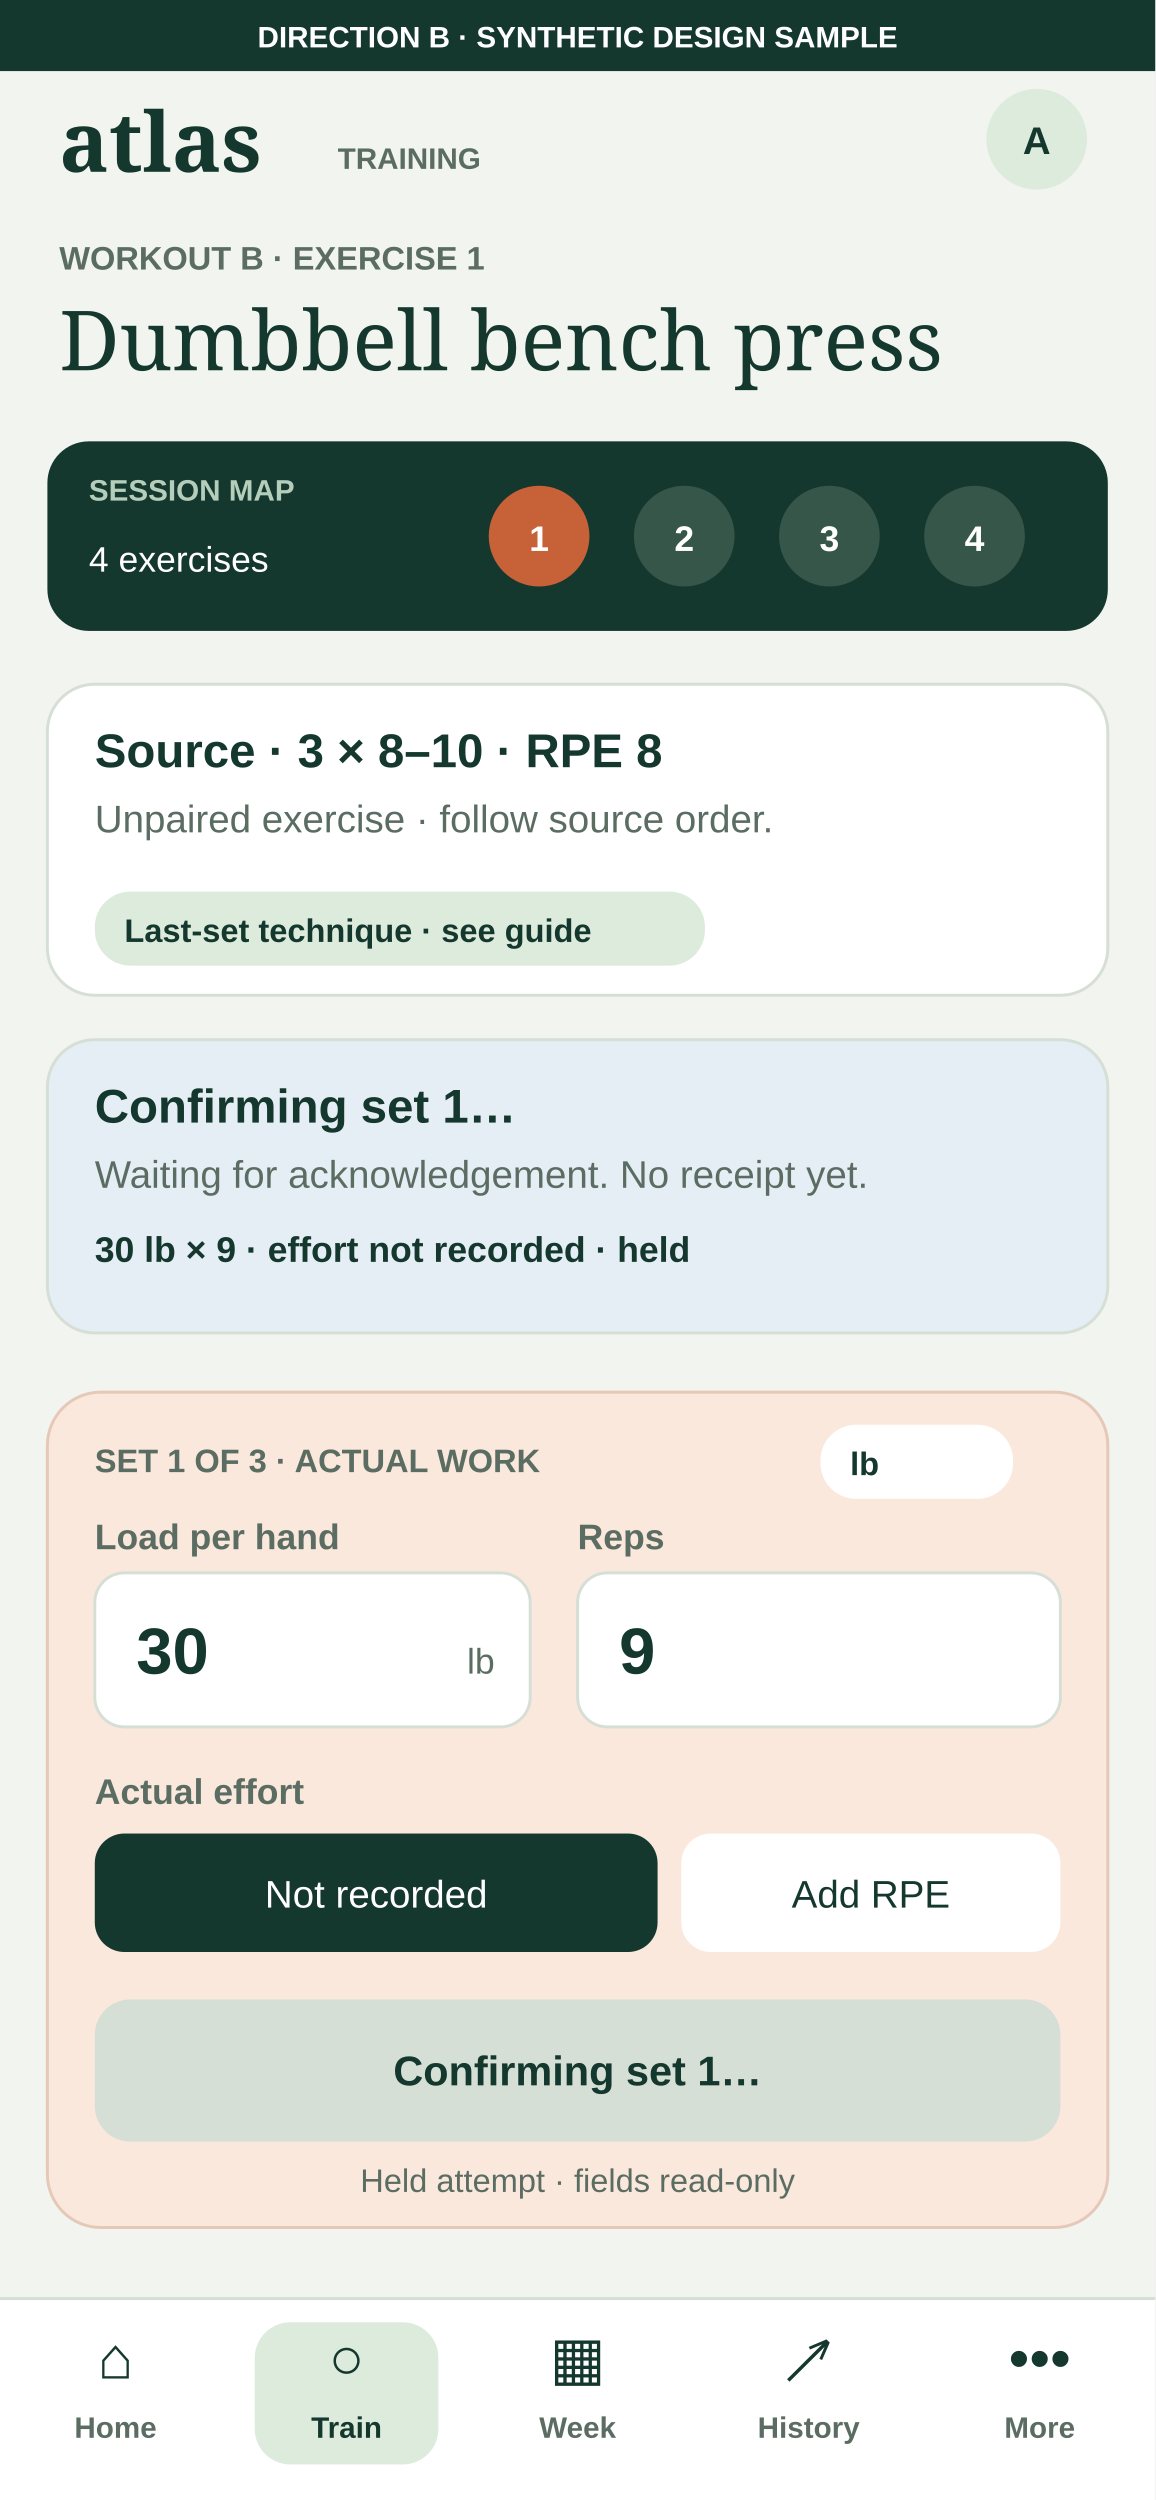
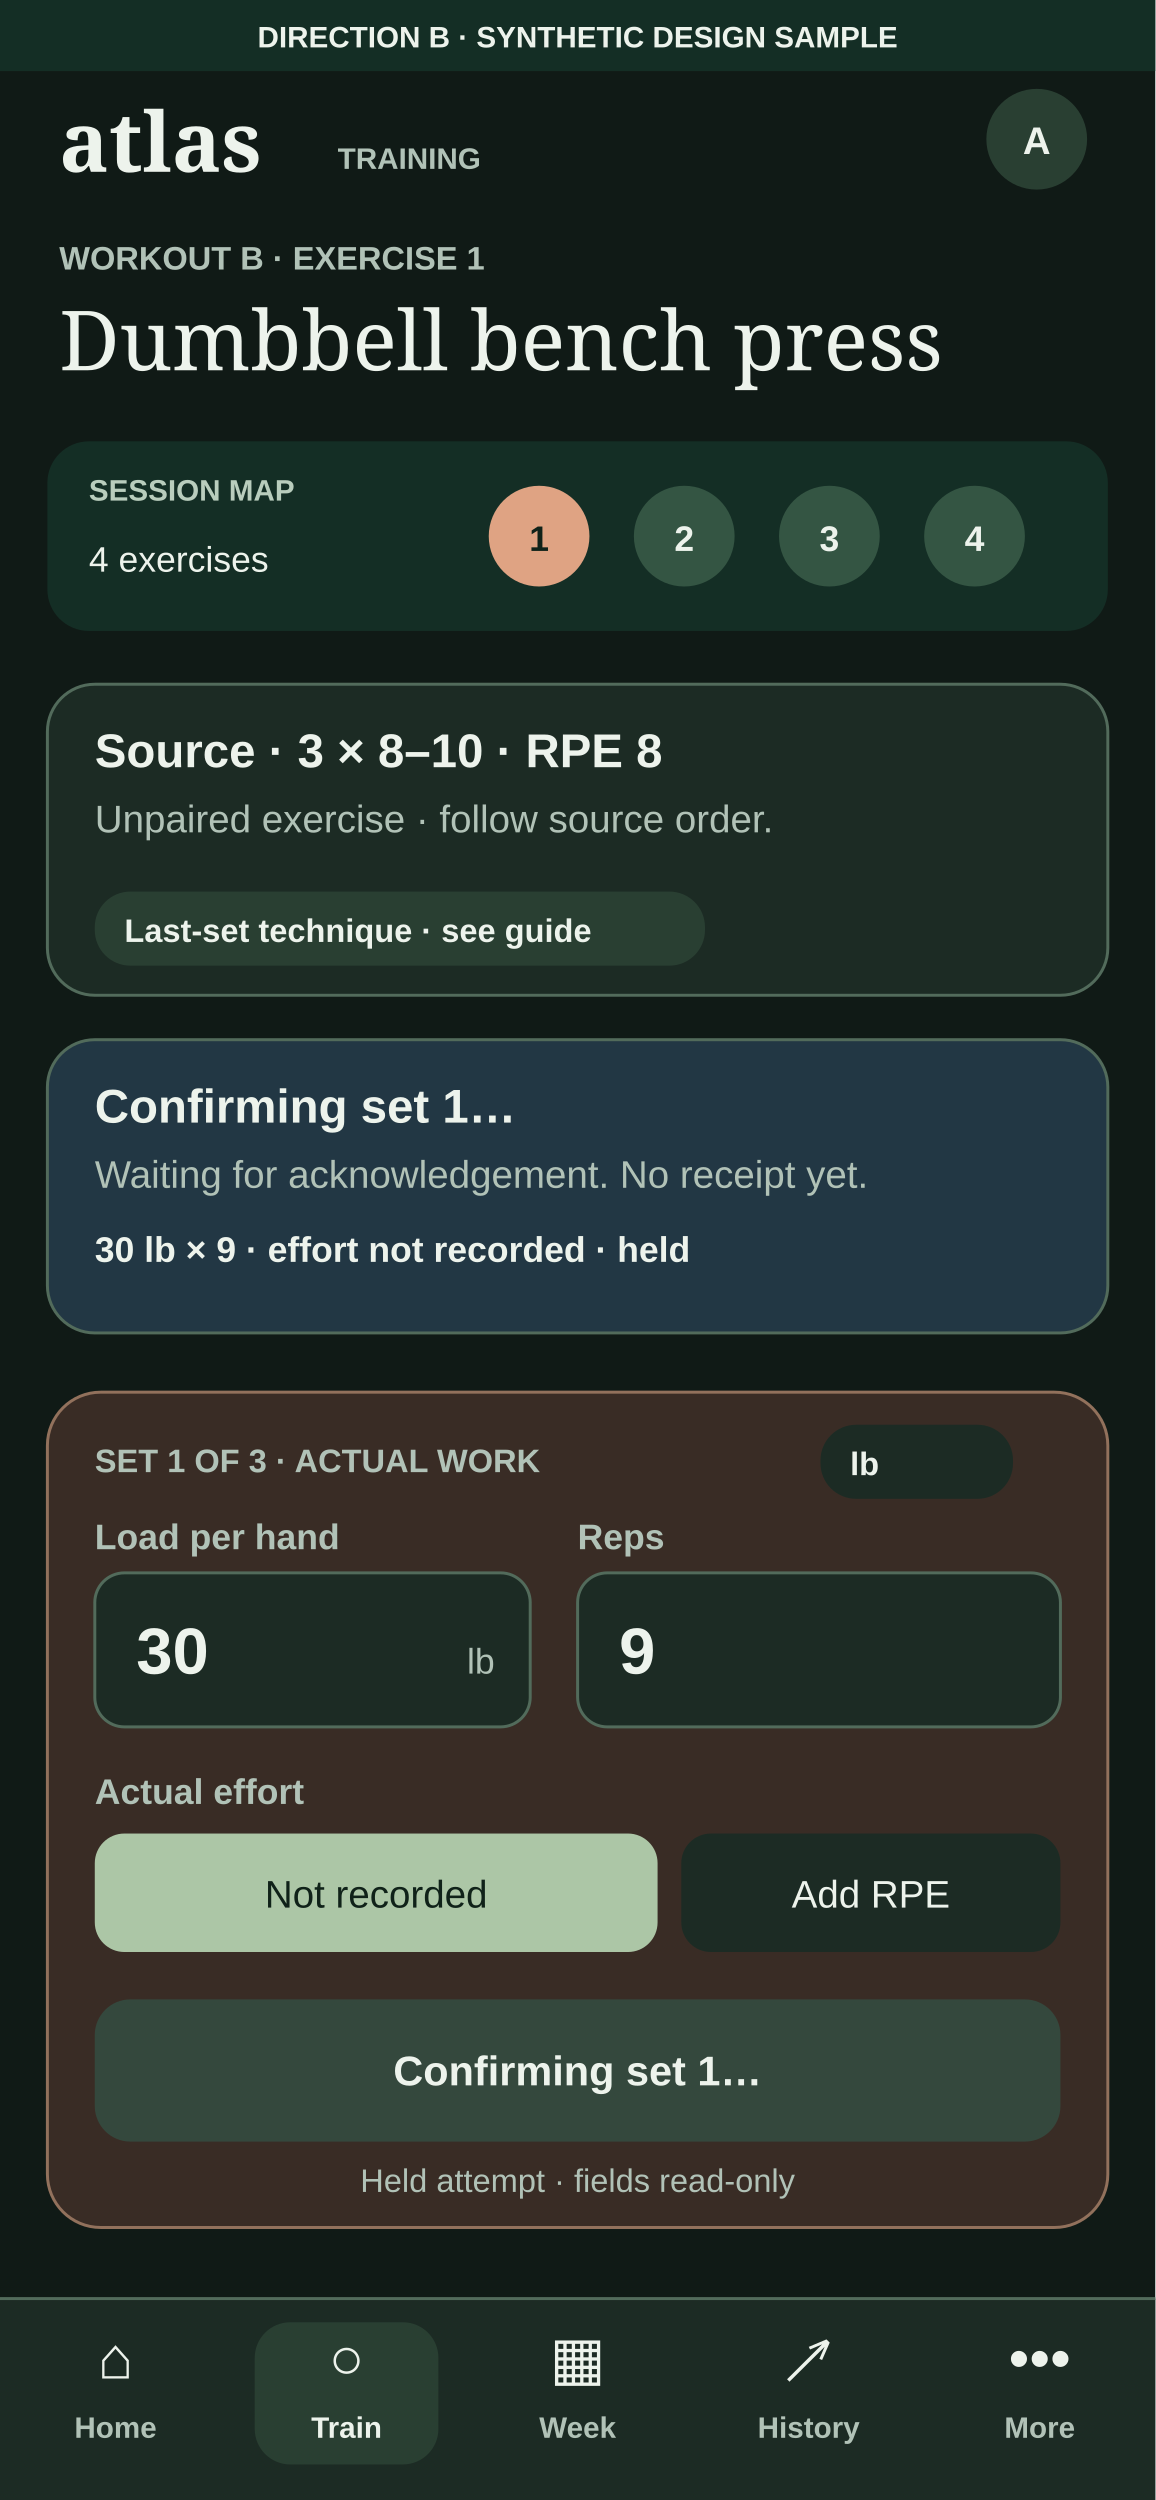
<svg xmlns="http://www.w3.org/2000/svg" width="390" height="844" viewBox="0 0 390 844" role="img" aria-labelledby="title desc">
-   <rect width="390" height="844" fill="#F1F4EF" />
-   <rect x="0" y="0" width="390" height="24" rx="0" fill="#15382E" />
-   <text x="195" y="16" fill="#FFFFFF" font-family="IBM Plex Sans,Arial,Helvetica,sans-serif" font-size="10" font-weight="600" text-anchor="middle">DIRECTION B  ·  SYNTHETIC DESIGN SAMPLE</text>
-   <text x="20" y="58" fill="#15382E" font-family="Libre Baskerville,Georgia,serif" font-size="28" font-weight="600" text-anchor="start">atlas</text>
-   <text x="114" y="57" fill="#5B6D63" font-family="IBM Plex Sans,Arial,Helvetica,sans-serif" font-size="10" font-weight="600" text-anchor="start">TRAINING</text>
-   <circle cx="350" cy="47" r="17" fill="#DDEBDD" />
-   <text x="350" y="52" fill="#15382E" font-family="IBM Plex Sans,Arial,Helvetica,sans-serif" font-size="13" font-weight="600" text-anchor="middle">A</text>
-   <text x="20" y="91" fill="#5B6D63" font-family="IBM Plex Sans,Arial,Helvetica,sans-serif" font-size="11" font-weight="600" text-anchor="start">WORKOUT B · EXERCISE 1</text>
-   <text x="20" y="125" fill="#15382E" font-family="Libre Baskerville,Georgia,serif" font-size="28" font-weight="400" text-anchor="start">Dumbbell bench press</text>
-   <rect x="0" y="776" width="390" height="68" rx="0" fill="#FFFFFF" />
-   <path d="M0 776 L390 776" stroke="#D6DFD5" stroke-width="1" fill="none" />
-   <text x="39" y="803" fill="#15382E" font-family="IBM Plex Sans,Arial,Helvetica,sans-serif" font-size="20" font-weight="500" text-anchor="middle">⌂</text>
-   <text x="39" y="823" fill="#5B6D63" font-family="IBM Plex Sans,Arial,Helvetica,sans-serif" font-size="10" font-weight="600" text-anchor="middle">Home</text>
-   <rect x="86" y="784" width="62" height="48" rx="12" fill="#DDEBDD" />
-   <text x="117" y="803" fill="#15382E" font-family="IBM Plex Sans,Arial,Helvetica,sans-serif" font-size="20" font-weight="500" text-anchor="middle">○</text>
-   <text x="117" y="823" fill="#15382E" font-family="IBM Plex Sans,Arial,Helvetica,sans-serif" font-size="10" font-weight="600" text-anchor="middle">Train</text>
-   <text x="195" y="803" fill="#15382E" font-family="IBM Plex Sans,Arial,Helvetica,sans-serif" font-size="20" font-weight="500" text-anchor="middle">▦</text>
-   <text x="195" y="823" fill="#5B6D63" font-family="IBM Plex Sans,Arial,Helvetica,sans-serif" font-size="10" font-weight="600" text-anchor="middle">Week</text>
-   <text x="273" y="803" fill="#15382E" font-family="IBM Plex Sans,Arial,Helvetica,sans-serif" font-size="20" font-weight="500" text-anchor="middle">↗</text>
-   <text x="273" y="823" fill="#5B6D63" font-family="IBM Plex Sans,Arial,Helvetica,sans-serif" font-size="10" font-weight="600" text-anchor="middle">History</text>
-   <text x="351" y="803" fill="#15382E" font-family="IBM Plex Sans,Arial,Helvetica,sans-serif" font-size="20" font-weight="500" text-anchor="middle">•••</text>
-   <text x="351" y="823" fill="#5B6D63" font-family="IBM Plex Sans,Arial,Helvetica,sans-serif" font-size="10" font-weight="600" text-anchor="middle">More</text>
-   <rect x="16" y="149" width="358" height="64" rx="14" fill="#15382E" />
-   <text x="30" y="169" fill="#B5CDBB" font-family="IBM Plex Sans,Arial,Helvetica,sans-serif" font-size="10" font-weight="600" text-anchor="start">SESSION MAP</text>
-   <circle cx="182" cy="181" r="17" fill="#C76138" />
-   <text x="182" y="186" fill="#FFFFFF" font-family="IBM Plex Sans,Arial,Helvetica,sans-serif" font-size="12" font-weight="600" text-anchor="middle">1</text>
-   <circle cx="231" cy="181" r="17" fill="#355649" />
-   <text x="231" y="186" fill="#FFFFFF" font-family="IBM Plex Sans,Arial,Helvetica,sans-serif" font-size="12" font-weight="600" text-anchor="middle">2</text>
-   <circle cx="280" cy="181" r="17" fill="#355649" />
-   <text x="280" y="186" fill="#FFFFFF" font-family="IBM Plex Sans,Arial,Helvetica,sans-serif" font-size="12" font-weight="600" text-anchor="middle">3</text>
-   <circle cx="329" cy="181" r="17" fill="#355649" />
-   <text x="329" y="186" fill="#FFFFFF" font-family="IBM Plex Sans,Arial,Helvetica,sans-serif" font-size="12" font-weight="600" text-anchor="middle">4</text>
-   <text x="30" y="193" fill="#FFFFFF" font-family="IBM Plex Sans,Arial,Helvetica,sans-serif" font-size="12" font-weight="400" text-anchor="start">4 exercises</text>
-   <rect x="16" y="231" width="358" height="105" rx="16" fill="#FFFFFF" stroke="#D6DFD5" />
-   <text x="32" y="259" fill="#15382E" font-family="IBM Plex Sans,Arial,Helvetica,sans-serif" font-size="16" font-weight="600" text-anchor="start">Source · 3 × 8–10 · RPE 8</text>
-   <text x="32" y="281" fill="#5B6D63" font-family="IBM Plex Sans,Arial,Helvetica,sans-serif" font-size="13" font-weight="400" text-anchor="start">Unpaired exercise · follow source order.</text>
-   <rect x="32" y="301" width="206.0" height="25" rx="12" fill="#DDEBDD" />
-   <text x="42" y="318" fill="#15382E" font-family="IBM Plex Sans,Arial,Helvetica,sans-serif" font-size="11" font-weight="600" text-anchor="start">Last-set technique · see guide</text>
-   <rect x="16" y="351" width="358" height="99" rx="16" fill="#E5EEF5" stroke="#D6DFD5" />
-   <text x="32" y="379" fill="#15382E" font-family="IBM Plex Sans,Arial,Helvetica,sans-serif" font-size="16" font-weight="600" text-anchor="start">Confirming set 1…</text>
-   <text x="32" y="401" fill="#5B6D63" font-family="IBM Plex Sans,Arial,Helvetica,sans-serif" font-size="13" font-weight="400" text-anchor="start">Waiting for acknowledgement. No receipt yet.</text>
-   <text x="32" y="426" fill="#15382E" font-family="IBM Plex Sans,Arial,Helvetica,sans-serif" font-size="12" font-weight="600" text-anchor="start">30 lb × 9 · effort not recorded · held</text>
-   <rect x="16" y="470" width="358" height="282" rx="18" fill="#FBE8DC" stroke="#E6C8B8" />
-   <text x="32" y="497" fill="#5B6D63" font-family="IBM Plex Sans,Arial,Helvetica,sans-serif" font-size="11" font-weight="600" text-anchor="start">SET 1 OF 3  ·  ACTUAL WORK</text>
-   <rect x="277" y="481" width="65" height="25" rx="12" fill="#FFFFFF" />
-   <text x="287" y="498" fill="#15382E" font-family="IBM Plex Sans,Arial,Helvetica,sans-serif" font-size="11" font-weight="600" text-anchor="start">lb</text>
-   <text x="32" y="523" fill="#5B6D63" font-family="IBM Plex Sans,Arial,Helvetica,sans-serif" font-size="12" font-weight="600" text-anchor="start">Load per hand</text>
-   <rect x="32" y="531" width="147" height="52" rx="10" fill="#FFFFFF" stroke="#D6DFD5" />
-   <text x="46" y="565" fill="#15382E" font-family="IBM Plex Sans,Arial,Helvetica,sans-serif" font-size="22" font-weight="600" text-anchor="start">30</text>
-   <text x="167" y="565" fill="#5B6D63" font-family="IBM Plex Sans,Arial,Helvetica,sans-serif" font-size="12" font-weight="400" text-anchor="end">lb</text>
-   <text x="195" y="523" fill="#5B6D63" font-family="IBM Plex Sans,Arial,Helvetica,sans-serif" font-size="12" font-weight="600" text-anchor="start">Reps</text>
-   <rect x="195" y="531" width="163" height="52" rx="10" fill="#FFFFFF" stroke="#D6DFD5" />
-   <text x="209" y="565" fill="#15382E" font-family="IBM Plex Sans,Arial,Helvetica,sans-serif" font-size="22" font-weight="600" text-anchor="start">9</text>
-   <text x="32" y="609" fill="#5B6D63" font-family="IBM Plex Sans,Arial,Helvetica,sans-serif" font-size="12" font-weight="600" text-anchor="start">Actual effort</text>
-   <rect x="32" y="619" width="190" height="40" rx="10" fill="#15382E" />
-   <text x="127.0" y="644" fill="#FFFFFF" font-family="IBM Plex Sans,Arial,Helvetica,sans-serif" font-size="13" font-weight="500" text-anchor="middle">Not recorded</text>
-   <rect x="230" y="619" width="128" height="40" rx="10" fill="#FFFFFF" />
-   <text x="294.0" y="644" fill="#15382E" font-family="IBM Plex Sans,Arial,Helvetica,sans-serif" font-size="13" font-weight="500" text-anchor="middle">Add RPE</text>
-   <rect x="32" y="675" width="326" height="48" rx="12" fill="#D6DFD5" />
-   <text x="195.0" y="704.0" fill="#15382E" font-family="IBM Plex Sans,Arial,Helvetica,sans-serif" font-size="14" font-weight="600" text-anchor="middle">Confirming set 1…</text>
-   <text x="195" y="740" fill="#5B6D63" font-family="IBM Plex Sans,Arial,Helvetica,sans-serif" font-size="11" font-weight="400" text-anchor="middle">Held attempt · fields read-only</text>
+   <rect width="390" height="844" fill="#101A16" />
+   <rect x="0" y="0" width="390" height="24" rx="0" fill="#142E25" />
+   <text x="195" y="16" fill="#EDF3EC" font-family="IBM Plex Sans,Arial,Helvetica,sans-serif" font-size="10" font-weight="600" text-anchor="middle">DIRECTION B  ·  SYNTHETIC DESIGN SAMPLE</text>
+   <text x="20" y="58" fill="#EDF3EC" font-family="Libre Baskerville,Georgia,serif" font-size="28" font-weight="600" text-anchor="start">atlas</text>
+   <text x="114" y="57" fill="#B1C2B7" font-family="IBM Plex Sans,Arial,Helvetica,sans-serif" font-size="10" font-weight="600" text-anchor="start">TRAINING</text>
+   <circle cx="350" cy="47" r="17" fill="#293F32" />
+   <text x="350" y="52" fill="#EDF3EC" font-family="IBM Plex Sans,Arial,Helvetica,sans-serif" font-size="13" font-weight="600" text-anchor="middle">A</text>
+   <text x="20" y="91" fill="#B1C2B7" font-family="IBM Plex Sans,Arial,Helvetica,sans-serif" font-size="11" font-weight="600" text-anchor="start">WORKOUT B · EXERCISE 1</text>
+   <text x="20" y="125" fill="#EDF3EC" font-family="Libre Baskerville,Georgia,serif" font-size="28" font-weight="400" text-anchor="start">Dumbbell bench press</text>
+   <rect x="0" y="776" width="390" height="68" rx="0" fill="#1C2B24" />
+   <path d="M0 776 L390 776" stroke="#526B5B" stroke-width="1" fill="none" />
+   <text x="39" y="803" fill="#EDF3EC" font-family="IBM Plex Sans,Arial,Helvetica,sans-serif" font-size="20" font-weight="500" text-anchor="middle">⌂</text>
+   <text x="39" y="823" fill="#B1C2B7" font-family="IBM Plex Sans,Arial,Helvetica,sans-serif" font-size="10" font-weight="600" text-anchor="middle">Home</text>
+   <rect x="86" y="784" width="62" height="48" rx="12" fill="#293F32" />
+   <text x="117" y="803" fill="#EDF3EC" font-family="IBM Plex Sans,Arial,Helvetica,sans-serif" font-size="20" font-weight="500" text-anchor="middle">○</text>
+   <text x="117" y="823" fill="#EDF3EC" font-family="IBM Plex Sans,Arial,Helvetica,sans-serif" font-size="10" font-weight="600" text-anchor="middle">Train</text>
+   <text x="195" y="803" fill="#EDF3EC" font-family="IBM Plex Sans,Arial,Helvetica,sans-serif" font-size="20" font-weight="500" text-anchor="middle">▦</text>
+   <text x="195" y="823" fill="#B1C2B7" font-family="IBM Plex Sans,Arial,Helvetica,sans-serif" font-size="10" font-weight="600" text-anchor="middle">Week</text>
+   <text x="273" y="803" fill="#EDF3EC" font-family="IBM Plex Sans,Arial,Helvetica,sans-serif" font-size="20" font-weight="500" text-anchor="middle">↗</text>
+   <text x="273" y="823" fill="#B1C2B7" font-family="IBM Plex Sans,Arial,Helvetica,sans-serif" font-size="10" font-weight="600" text-anchor="middle">History</text>
+   <text x="351" y="803" fill="#EDF3EC" font-family="IBM Plex Sans,Arial,Helvetica,sans-serif" font-size="20" font-weight="500" text-anchor="middle">•••</text>
+   <text x="351" y="823" fill="#B1C2B7" font-family="IBM Plex Sans,Arial,Helvetica,sans-serif" font-size="10" font-weight="600" text-anchor="middle">More</text>
+   <rect x="16" y="149" width="358" height="64" rx="14" fill="#142E25" />
+   <text x="30" y="169" fill="#B9CDBD" font-family="IBM Plex Sans,Arial,Helvetica,sans-serif" font-size="10" font-weight="600" text-anchor="start">SESSION MAP</text>
+   <circle cx="182" cy="181" r="17" fill="#DFA383" />
+   <text x="182" y="186" fill="#102219" font-family="IBM Plex Sans,Arial,Helvetica,sans-serif" font-size="12" font-weight="600" text-anchor="middle">1</text>
+   <circle cx="231" cy="181" r="17" fill="#345543" />
+   <text x="231" y="186" fill="#EDF3EC" font-family="IBM Plex Sans,Arial,Helvetica,sans-serif" font-size="12" font-weight="600" text-anchor="middle">2</text>
+   <circle cx="280" cy="181" r="17" fill="#345543" />
+   <text x="280" y="186" fill="#EDF3EC" font-family="IBM Plex Sans,Arial,Helvetica,sans-serif" font-size="12" font-weight="600" text-anchor="middle">3</text>
+   <circle cx="329" cy="181" r="17" fill="#345543" />
+   <text x="329" y="186" fill="#EDF3EC" font-family="IBM Plex Sans,Arial,Helvetica,sans-serif" font-size="12" font-weight="600" text-anchor="middle">4</text>
+   <text x="30" y="193" fill="#EDF3EC" font-family="IBM Plex Sans,Arial,Helvetica,sans-serif" font-size="12" font-weight="400" text-anchor="start">4 exercises</text>
+   <rect x="16" y="231" width="358" height="105" rx="16" fill="#1C2B24" stroke="#526B5B" />
+   <text x="32" y="259" fill="#EDF3EC" font-family="IBM Plex Sans,Arial,Helvetica,sans-serif" font-size="16" font-weight="600" text-anchor="start">Source · 3 × 8–10 · RPE 8</text>
+   <text x="32" y="281" fill="#B1C2B7" font-family="IBM Plex Sans,Arial,Helvetica,sans-serif" font-size="13" font-weight="400" text-anchor="start">Unpaired exercise · follow source order.</text>
+   <rect x="32" y="301" width="206.0" height="25" rx="12" fill="#293F32" />
+   <text x="42" y="318" fill="#EDF3EC" font-family="IBM Plex Sans,Arial,Helvetica,sans-serif" font-size="11" font-weight="600" text-anchor="start">Last-set technique · see guide</text>
+   <rect x="16" y="351" width="358" height="99" rx="16" fill="#223744" stroke="#526B5B" />
+   <text x="32" y="379" fill="#EDF3EC" font-family="IBM Plex Sans,Arial,Helvetica,sans-serif" font-size="16" font-weight="600" text-anchor="start">Confirming set 1…</text>
+   <text x="32" y="401" fill="#B1C2B7" font-family="IBM Plex Sans,Arial,Helvetica,sans-serif" font-size="13" font-weight="400" text-anchor="start">Waiting for acknowledgement. No receipt yet.</text>
+   <text x="32" y="426" fill="#EDF3EC" font-family="IBM Plex Sans,Arial,Helvetica,sans-serif" font-size="12" font-weight="600" text-anchor="start">30 lb × 9 · effort not recorded · held</text>
+   <rect x="16" y="470" width="358" height="282" rx="18" fill="#392C25" stroke="#92715C" />
+   <text x="32" y="497" fill="#B1C2B7" font-family="IBM Plex Sans,Arial,Helvetica,sans-serif" font-size="11" font-weight="600" text-anchor="start">SET 1 OF 3  ·  ACTUAL WORK</text>
+   <rect x="277" y="481" width="65" height="25" rx="12" fill="#1C2B24" />
+   <text x="287" y="498" fill="#EDF3EC" font-family="IBM Plex Sans,Arial,Helvetica,sans-serif" font-size="11" font-weight="600" text-anchor="start">lb</text>
+   <text x="32" y="523" fill="#B1C2B7" font-family="IBM Plex Sans,Arial,Helvetica,sans-serif" font-size="12" font-weight="600" text-anchor="start">Load per hand</text>
+   <rect x="32" y="531" width="147" height="52" rx="10" fill="#1C2B24" stroke="#526B5B" />
+   <text x="46" y="565" fill="#EDF3EC" font-family="IBM Plex Sans,Arial,Helvetica,sans-serif" font-size="22" font-weight="600" text-anchor="start">30</text>
+   <text x="167" y="565" fill="#B1C2B7" font-family="IBM Plex Sans,Arial,Helvetica,sans-serif" font-size="12" font-weight="400" text-anchor="end">lb</text>
+   <text x="195" y="523" fill="#B1C2B7" font-family="IBM Plex Sans,Arial,Helvetica,sans-serif" font-size="12" font-weight="600" text-anchor="start">Reps</text>
+   <rect x="195" y="531" width="163" height="52" rx="10" fill="#1C2B24" stroke="#526B5B" />
+   <text x="209" y="565" fill="#EDF3EC" font-family="IBM Plex Sans,Arial,Helvetica,sans-serif" font-size="22" font-weight="600" text-anchor="start">9</text>
+   <text x="32" y="609" fill="#B1C2B7" font-family="IBM Plex Sans,Arial,Helvetica,sans-serif" font-size="12" font-weight="600" text-anchor="start">Actual effort</text>
+   <rect x="32" y="619" width="190" height="40" rx="10" fill="#ACC6A6" />
+   <text x="127.0" y="644" fill="#102219" font-family="IBM Plex Sans,Arial,Helvetica,sans-serif" font-size="13" font-weight="500" text-anchor="middle">Not recorded</text>
+   <rect x="230" y="619" width="128" height="40" rx="10" fill="#1C2B24" />
+   <text x="294.0" y="644" fill="#EDF3EC" font-family="IBM Plex Sans,Arial,Helvetica,sans-serif" font-size="13" font-weight="500" text-anchor="middle">Add RPE</text>
+   <rect x="32" y="675" width="326" height="48" rx="12" fill="#34483D" />
+   <text x="195.0" y="704.0" fill="#EDF3EC" font-family="IBM Plex Sans,Arial,Helvetica,sans-serif" font-size="14" font-weight="600" text-anchor="middle">Confirming set 1…</text>
+   <text x="195" y="740" fill="#B1C2B7" font-family="IBM Plex Sans,Arial,Helvetica,sans-serif" font-size="11" font-weight="400" text-anchor="middle">Held attempt · fields read-only</text>
</svg>
